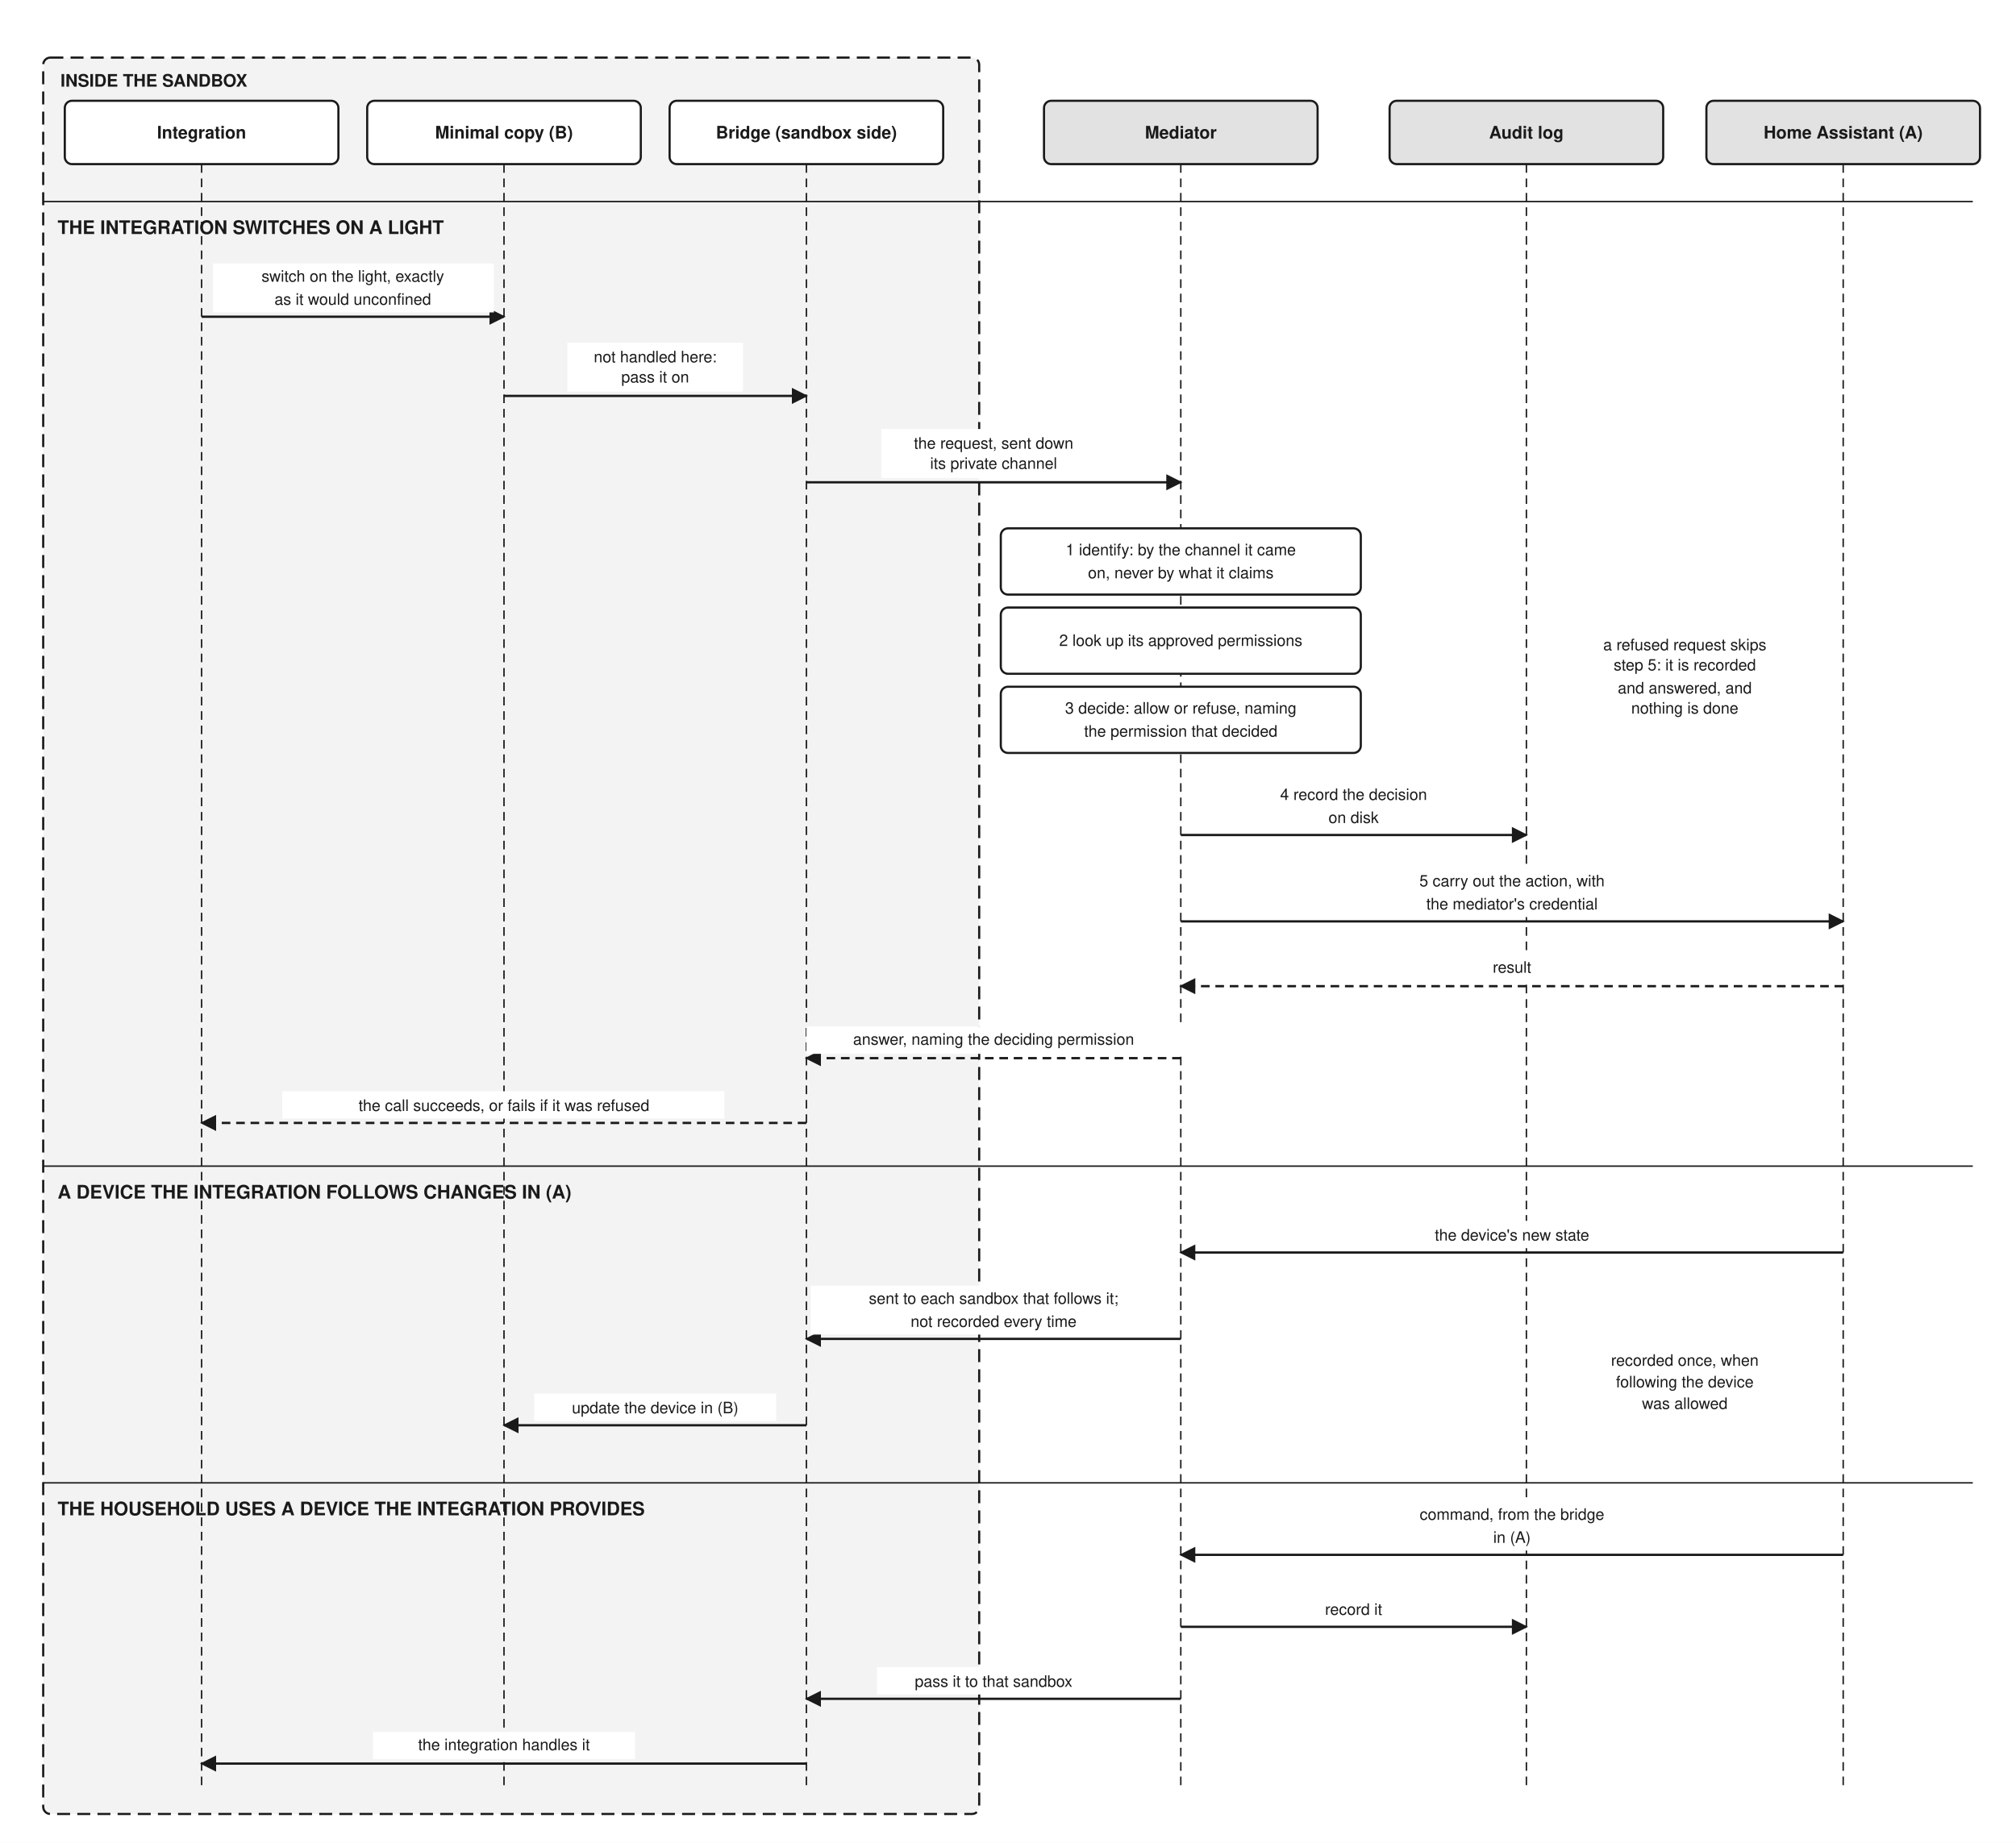
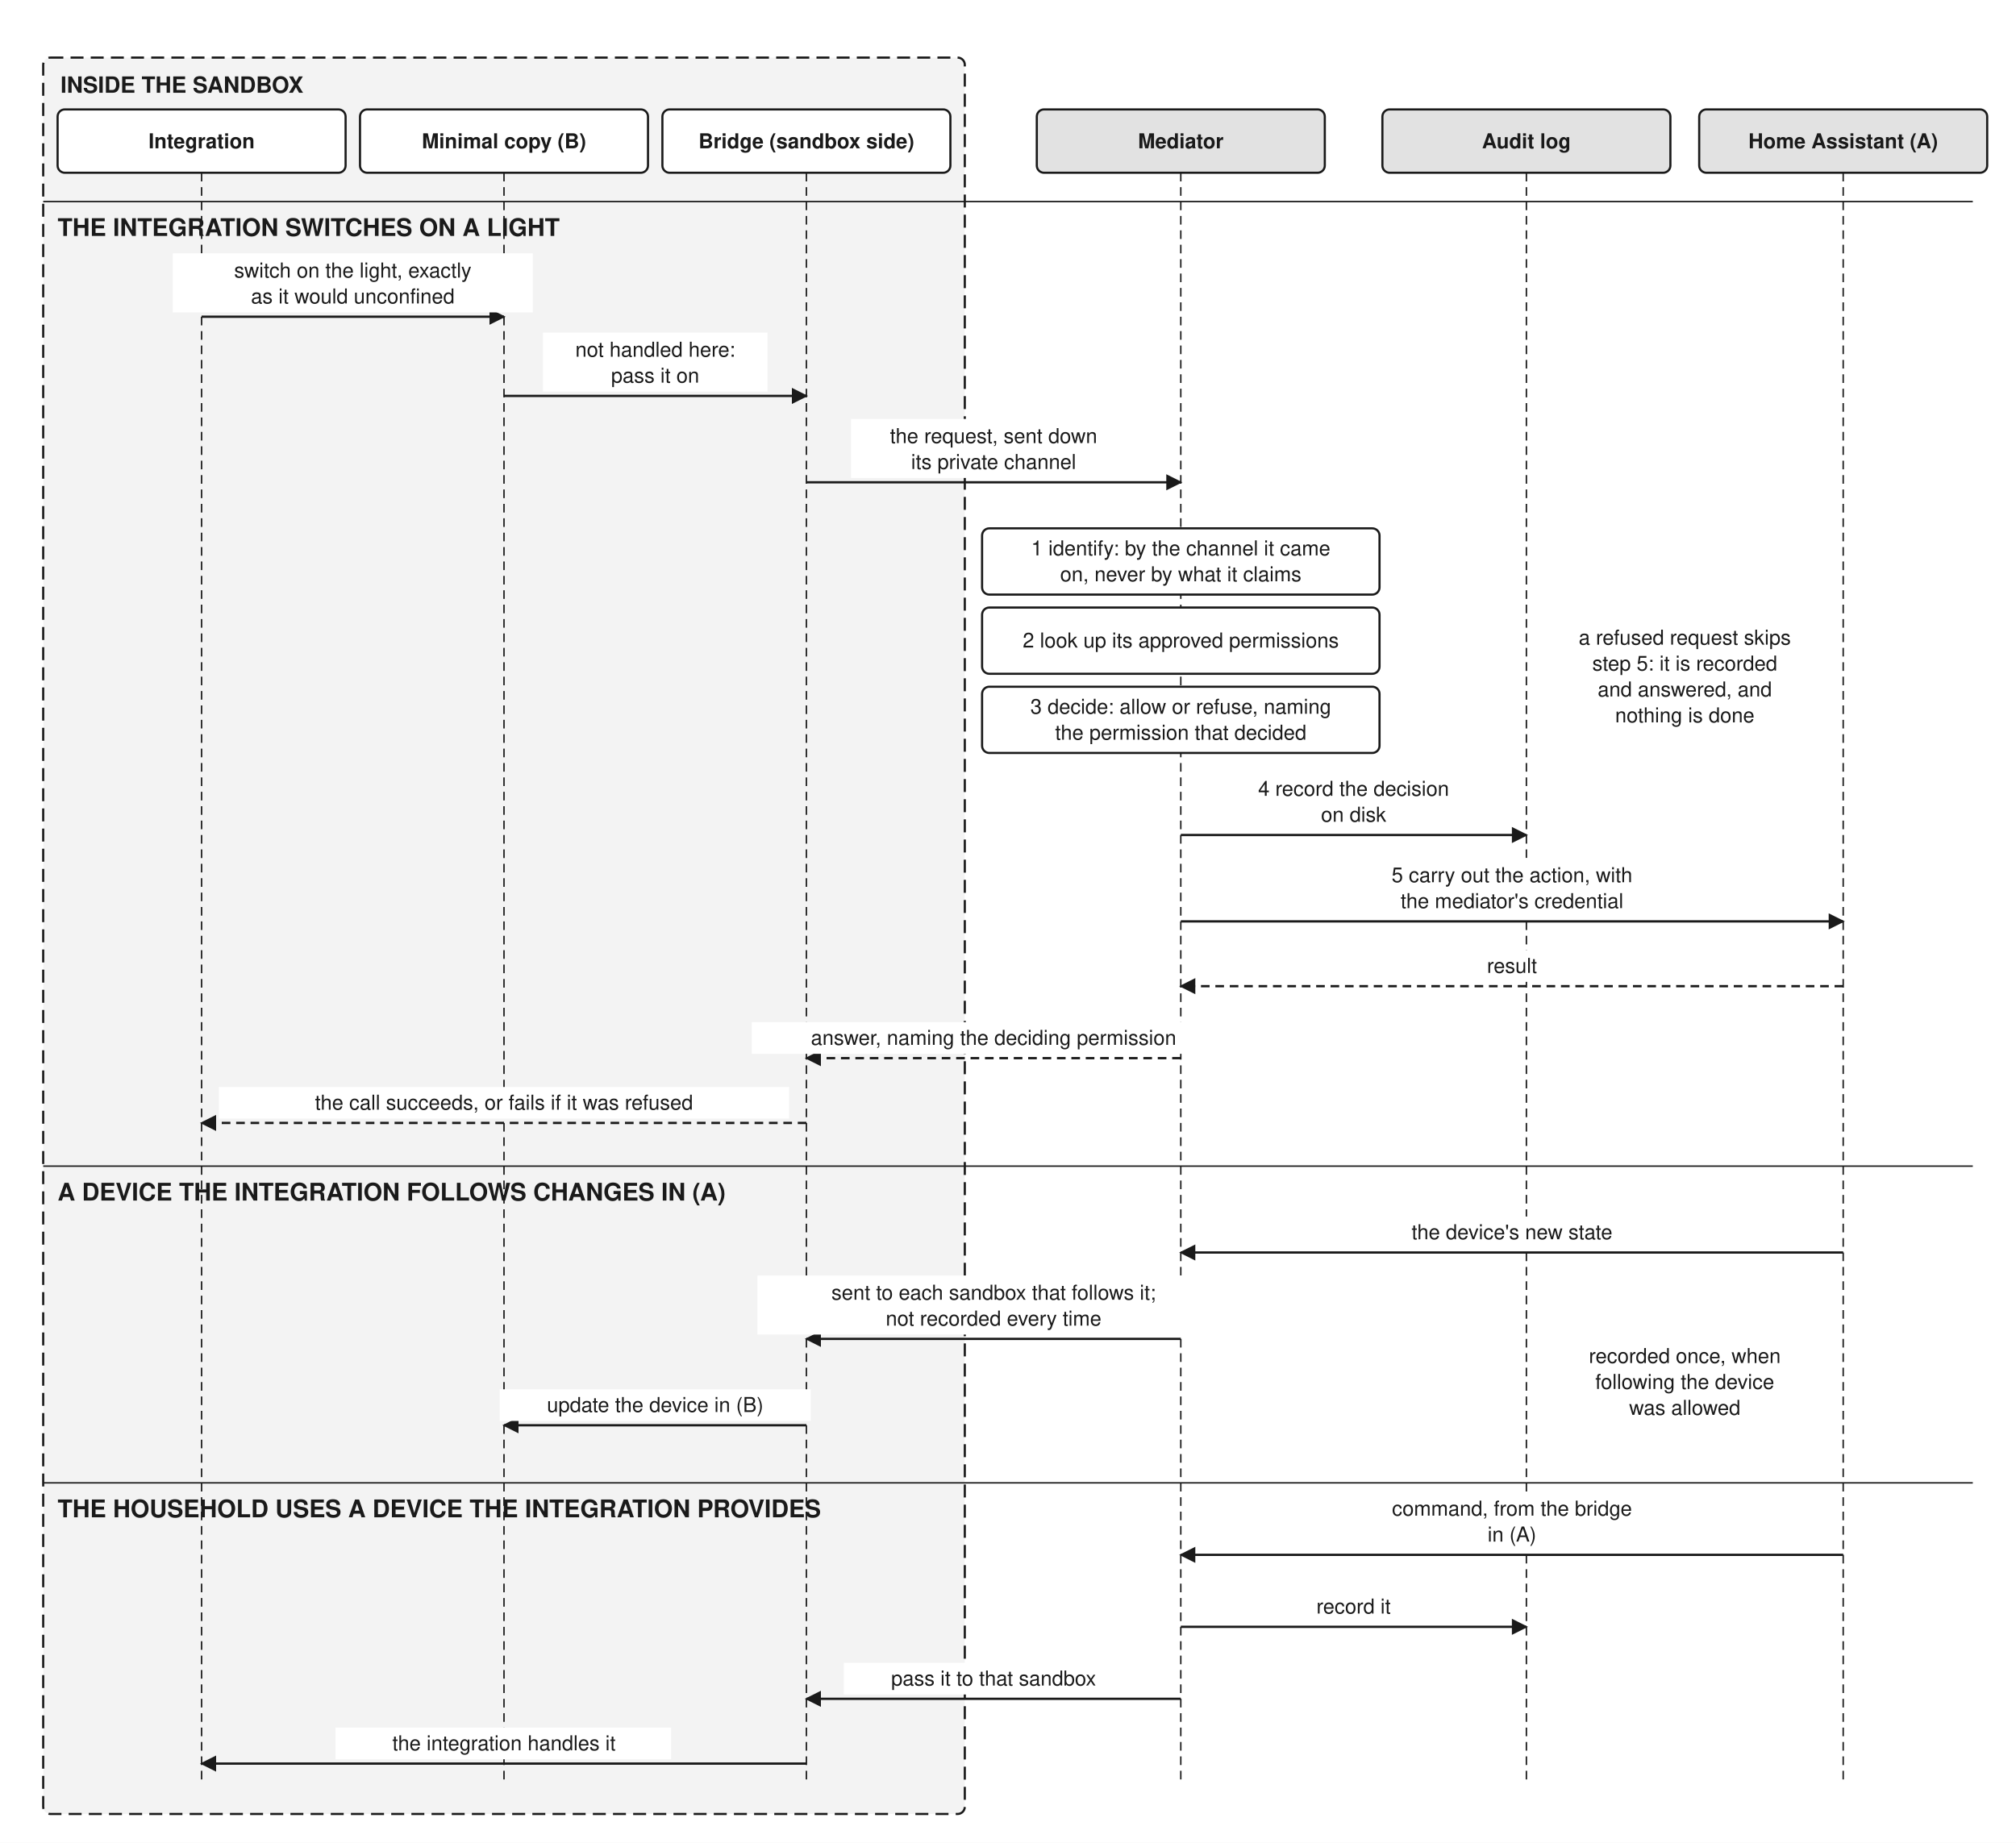
<svg xmlns="http://www.w3.org/2000/svg" width="1400" height="1280" viewBox="0 0 1400 1280">
  <rect width="100%" height="100%" fill="#ffffff" />
  <defs>
    <marker id="ar" viewBox="0 0 10 10" refX="9" refY="5" markerWidth="7" markerHeight="7" orient="auto-start-reverse">
      <path d="M0,0 L10,5 L0,10 z" fill="#1a1a1a" />
    </marker>
  </defs>
-   <rect x="30" y="40" width="650" height="1220" rx="5" fill="#f3f3f3" stroke="#1a1a1a" stroke-width="1.5" stroke-dasharray="9 5" />
-   <text x="42" y="56" font-size="12" font-family="Helvetica,Arial,sans-serif" font-weight="bold" fill="#1a1a1a" text-anchor="start" dominant-baseline="middle">INSIDE THE SANDBOX</text>
-   <rect x="45" y="70" width="190" height="44" rx="5" fill="#ffffff" stroke="#1a1a1a" stroke-width="1.5" />
-   <text x="140" y="92" font-size="12" font-family="Helvetica,Arial,sans-serif" font-weight="bold" fill="#1a1a1a" text-anchor="middle" dominant-baseline="middle">Integration</text>
-   <path d="M 140,114 L 140,1240" fill="none" stroke="#1a1a1a" stroke-width="1" stroke-dasharray="6 4" />
-   <rect x="255" y="70" width="190" height="44" rx="5" fill="#ffffff" stroke="#1a1a1a" stroke-width="1.5" />
-   <text x="350" y="92" font-size="12" font-family="Helvetica,Arial,sans-serif" font-weight="bold" fill="#1a1a1a" text-anchor="middle" dominant-baseline="middle">Minimal copy (B)</text>
-   <path d="M 350,114 L 350,1240" fill="none" stroke="#1a1a1a" stroke-width="1" stroke-dasharray="6 4" />
-   <rect x="465" y="70" width="190" height="44" rx="5" fill="#ffffff" stroke="#1a1a1a" stroke-width="1.5" />
-   <text x="560" y="92" font-size="12" font-family="Helvetica,Arial,sans-serif" font-weight="bold" fill="#1a1a1a" text-anchor="middle" dominant-baseline="middle">Bridge (sandbox side)</text>
-   <path d="M 560,114 L 560,1240" fill="none" stroke="#1a1a1a" stroke-width="1" stroke-dasharray="6 4" />
-   <rect x="725" y="70" width="190" height="44" rx="5" fill="#e2e2e2" stroke="#1a1a1a" stroke-width="1.5" />
-   <text x="820" y="92" font-size="12" font-family="Helvetica,Arial,sans-serif" font-weight="bold" fill="#1a1a1a" text-anchor="middle" dominant-baseline="middle">Mediator</text>
-   <path d="M 820,114 L 820,1240" fill="none" stroke="#1a1a1a" stroke-width="1" stroke-dasharray="6 4" />
-   <rect x="965" y="70" width="190" height="44" rx="5" fill="#e2e2e2" stroke="#1a1a1a" stroke-width="1.5" />
-   <text x="1060" y="92" font-size="12" font-family="Helvetica,Arial,sans-serif" font-weight="bold" fill="#1a1a1a" text-anchor="middle" dominant-baseline="middle">Audit log</text>
-   <path d="M 1060,114 L 1060,1240" fill="none" stroke="#1a1a1a" stroke-width="1" stroke-dasharray="6 4" />
-   <rect x="1185" y="70" width="190" height="44" rx="5" fill="#e2e2e2" stroke="#1a1a1a" stroke-width="1.5" />
-   <text x="1280" y="92" font-size="12" font-family="Helvetica,Arial,sans-serif" font-weight="bold" fill="#1a1a1a" text-anchor="middle" dominant-baseline="middle">Home Assistant (A)</text>
-   <path d="M 1280,114 L 1280,1240" fill="none" stroke="#1a1a1a" stroke-width="1" stroke-dasharray="6 4" />
+   <rect x="30" y="40" width="640" height="1220" rx="5" fill="#f3f3f3" stroke="#1a1a1a" stroke-width="1.5" stroke-dasharray="9 5" />
+   <text x="42" y="59" font-size="15.6" font-family="Helvetica,Arial,sans-serif" font-weight="bold" fill="#1a1a1a" text-anchor="start" dominant-baseline="middle">INSIDE THE SANDBOX</text>
+   <rect x="40" y="76" width="200" height="44" rx="5" fill="#ffffff" stroke="#1a1a1a" stroke-width="1.5" />
+   <text x="140" y="98" font-size="14.3" font-family="Helvetica,Arial,sans-serif" font-weight="bold" fill="#1a1a1a" text-anchor="middle" dominant-baseline="middle">Integration</text>
+   <path d="M 140,120 L 140,1240" fill="none" stroke="#1a1a1a" stroke-width="1" stroke-dasharray="6 4" />
+   <rect x="250" y="76" width="200" height="44" rx="5" fill="#ffffff" stroke="#1a1a1a" stroke-width="1.5" />
+   <text x="350" y="98" font-size="14.3" font-family="Helvetica,Arial,sans-serif" font-weight="bold" fill="#1a1a1a" text-anchor="middle" dominant-baseline="middle">Minimal copy (B)</text>
+   <path d="M 350,120 L 350,1240" fill="none" stroke="#1a1a1a" stroke-width="1" stroke-dasharray="6 4" />
+   <rect x="460" y="76" width="200" height="44" rx="5" fill="#ffffff" stroke="#1a1a1a" stroke-width="1.5" />
+   <text x="560" y="98" font-size="14.3" font-family="Helvetica,Arial,sans-serif" font-weight="bold" fill="#1a1a1a" text-anchor="middle" dominant-baseline="middle">Bridge (sandbox side)</text>
+   <path d="M 560,120 L 560,1240" fill="none" stroke="#1a1a1a" stroke-width="1" stroke-dasharray="6 4" />
+   <rect x="720" y="76" width="200" height="44" rx="5" fill="#e2e2e2" stroke="#1a1a1a" stroke-width="1.5" />
+   <text x="820" y="98" font-size="14.3" font-family="Helvetica,Arial,sans-serif" font-weight="bold" fill="#1a1a1a" text-anchor="middle" dominant-baseline="middle">Mediator</text>
+   <path d="M 820,120 L 820,1240" fill="none" stroke="#1a1a1a" stroke-width="1" stroke-dasharray="6 4" />
+   <rect x="960" y="76" width="200" height="44" rx="5" fill="#e2e2e2" stroke="#1a1a1a" stroke-width="1.5" />
+   <text x="1060" y="98" font-size="14.3" font-family="Helvetica,Arial,sans-serif" font-weight="bold" fill="#1a1a1a" text-anchor="middle" dominant-baseline="middle">Audit log</text>
+   <path d="M 1060,120 L 1060,1240" fill="none" stroke="#1a1a1a" stroke-width="1" stroke-dasharray="6 4" />
+   <rect x="1180" y="76" width="200" height="44" rx="5" fill="#e2e2e2" stroke="#1a1a1a" stroke-width="1.5" />
+   <text x="1280" y="98" font-size="14.3" font-family="Helvetica,Arial,sans-serif" font-weight="bold" fill="#1a1a1a" text-anchor="middle" dominant-baseline="middle">Home Assistant (A)</text>
+   <path d="M 1280,120 L 1280,1240" fill="none" stroke="#1a1a1a" stroke-width="1" stroke-dasharray="6 4" />
  <path d="M 30,140 L 1370,140" fill="none" stroke="#1a1a1a" stroke-width="1" />
-   <text x="40" y="158" font-size="13" font-family="Helvetica,Arial,sans-serif" font-weight="bold" fill="#1a1a1a" text-anchor="start" dominant-baseline="middle">THE INTEGRATION SWITCHES ON A LIGHT</text>
+   <text x="40" y="158" font-size="16.9" font-family="Helvetica,Arial,sans-serif" font-weight="bold" fill="#1a1a1a" text-anchor="start" dominant-baseline="middle">THE INTEGRATION SWITCHES ON A LIGHT</text>
  <path d="M 140,220 L 350,220" fill="none" stroke="#1a1a1a" stroke-width="1.6" marker-end="url(#ar)" />
-   <rect x="148" y="183" width="195" height="34" fill="#ffffff" />
-   <text x="245" y="192" font-size="11" font-family="Helvetica,Arial,sans-serif" font-weight="normal" fill="#1a1a1a" text-anchor="middle" dominant-baseline="middle">switch on the light, exactly</text>
-   <text x="245" y="208" font-size="11" font-family="Helvetica,Arial,sans-serif" font-weight="normal" fill="#1a1a1a" text-anchor="middle" dominant-baseline="middle">as it would unconfined</text>
+   <rect x="120" y="176" width="250" height="41" fill="#ffffff" />
+   <text x="245" y="188" font-size="14.3" font-family="Helvetica,Arial,sans-serif" font-weight="normal" fill="#1a1a1a" text-anchor="middle" dominant-baseline="middle">switch on the light, exactly</text>
+   <text x="245" y="206" font-size="14.3" font-family="Helvetica,Arial,sans-serif" font-weight="normal" fill="#1a1a1a" text-anchor="middle" dominant-baseline="middle">as it would unconfined</text>
  <path d="M 350,275 L 560,275" fill="none" stroke="#1a1a1a" stroke-width="1.6" marker-end="url(#ar)" />
-   <rect x="394" y="238" width="122" height="34" fill="#ffffff" />
-   <text x="455" y="248" font-size="11" font-family="Helvetica,Arial,sans-serif" font-weight="normal" fill="#1a1a1a" text-anchor="middle" dominant-baseline="middle">not handled here:</text>
-   <text x="455" y="262" font-size="11" font-family="Helvetica,Arial,sans-serif" font-weight="normal" fill="#1a1a1a" text-anchor="middle" dominant-baseline="middle">pass it on</text>
+   <rect x="377" y="231" width="156" height="41" fill="#ffffff" />
+   <text x="455" y="243" font-size="14.3" font-family="Helvetica,Arial,sans-serif" font-weight="normal" fill="#1a1a1a" text-anchor="middle" dominant-baseline="middle">not handled here:</text>
+   <text x="455" y="261" font-size="14.3" font-family="Helvetica,Arial,sans-serif" font-weight="normal" fill="#1a1a1a" text-anchor="middle" dominant-baseline="middle">pass it on</text>
  <path d="M 560,335 L 820,335" fill="none" stroke="#1a1a1a" stroke-width="1.6" marker-end="url(#ar)" />
-   <rect x="612" y="298" width="155" height="34" fill="#ffffff" />
-   <text x="690" y="308" font-size="11" font-family="Helvetica,Arial,sans-serif" font-weight="normal" fill="#1a1a1a" text-anchor="middle" dominant-baseline="middle">the request, sent down</text>
-   <text x="690" y="322" font-size="11" font-family="Helvetica,Arial,sans-serif" font-weight="normal" fill="#1a1a1a" text-anchor="middle" dominant-baseline="middle">its private channel</text>
-   <rect x="695" y="367.0" width="250" height="46" rx="5" fill="#ffffff" stroke="#1a1a1a" stroke-width="1.5" />
-   <text x="820" y="382" font-size="11" font-family="Helvetica,Arial,sans-serif" font-weight="normal" fill="#1a1a1a" text-anchor="middle" dominant-baseline="middle">1  identify: by the channel it came</text>
-   <text x="820" y="398" font-size="11" font-family="Helvetica,Arial,sans-serif" font-weight="normal" fill="#1a1a1a" text-anchor="middle" dominant-baseline="middle">on, never by what it claims</text>
-   <rect x="695" y="422.0" width="250" height="46" rx="5" fill="#ffffff" stroke="#1a1a1a" stroke-width="1.5" />
-   <text x="820" y="445" font-size="11" font-family="Helvetica,Arial,sans-serif" font-weight="normal" fill="#1a1a1a" text-anchor="middle" dominant-baseline="middle">2  look up its approved permissions</text>
-   <rect x="695" y="477.0" width="250" height="46" rx="5" fill="#ffffff" stroke="#1a1a1a" stroke-width="1.5" />
-   <text x="820" y="492" font-size="11" font-family="Helvetica,Arial,sans-serif" font-weight="normal" fill="#1a1a1a" text-anchor="middle" dominant-baseline="middle">3  decide: allow or refuse, naming</text>
-   <text x="820" y="508" font-size="11" font-family="Helvetica,Arial,sans-serif" font-weight="normal" fill="#1a1a1a" text-anchor="middle" dominant-baseline="middle">the permission that decided</text>
+   <rect x="591" y="291" width="199" height="41" fill="#ffffff" />
+   <text x="690" y="303" font-size="14.3" font-family="Helvetica,Arial,sans-serif" font-weight="normal" fill="#1a1a1a" text-anchor="middle" dominant-baseline="middle">the request, sent down</text>
+   <text x="690" y="321" font-size="14.3" font-family="Helvetica,Arial,sans-serif" font-weight="normal" fill="#1a1a1a" text-anchor="middle" dominant-baseline="middle">its private channel</text>
+   <rect x="682" y="367.0" width="276" height="46" rx="5" fill="#ffffff" stroke="#1a1a1a" stroke-width="1.5" />
+   <text x="820" y="381" font-size="14.3" font-family="Helvetica,Arial,sans-serif" font-weight="normal" fill="#1a1a1a" text-anchor="middle" dominant-baseline="middle">1  identify: by the channel it came</text>
+   <text x="820" y="399" font-size="14.3" font-family="Helvetica,Arial,sans-serif" font-weight="normal" fill="#1a1a1a" text-anchor="middle" dominant-baseline="middle">on, never by what it claims</text>
+   <rect x="682" y="422.0" width="276" height="46" rx="5" fill="#ffffff" stroke="#1a1a1a" stroke-width="1.5" />
+   <text x="820" y="445" font-size="14.3" font-family="Helvetica,Arial,sans-serif" font-weight="normal" fill="#1a1a1a" text-anchor="middle" dominant-baseline="middle">2  look up its approved permissions</text>
+   <rect x="682" y="477.0" width="276" height="46" rx="5" fill="#ffffff" stroke="#1a1a1a" stroke-width="1.5" />
+   <text x="820" y="491" font-size="14.3" font-family="Helvetica,Arial,sans-serif" font-weight="normal" fill="#1a1a1a" text-anchor="middle" dominant-baseline="middle">3  decide: allow or refuse, naming</text>
+   <text x="820" y="509" font-size="14.3" font-family="Helvetica,Arial,sans-serif" font-weight="normal" fill="#1a1a1a" text-anchor="middle" dominant-baseline="middle">the permission that decided</text>
  <path d="M 820,580 L 1060,580" fill="none" stroke="#1a1a1a" stroke-width="1.6" marker-end="url(#ar)" />
-   <rect x="862" y="543" width="155" height="34" fill="#ffffff" />
-   <text x="940" y="552" font-size="11" font-family="Helvetica,Arial,sans-serif" font-weight="normal" fill="#1a1a1a" text-anchor="middle" dominant-baseline="middle">4  record the decision</text>
-   <text x="940" y="568" font-size="11" font-family="Helvetica,Arial,sans-serif" font-weight="normal" fill="#1a1a1a" text-anchor="middle" dominant-baseline="middle">on disk</text>
+   <rect x="841" y="536" width="199" height="41" fill="#ffffff" />
+   <text x="940" y="548" font-size="14.3" font-family="Helvetica,Arial,sans-serif" font-weight="normal" fill="#1a1a1a" text-anchor="middle" dominant-baseline="middle">4  record the decision</text>
+   <text x="940" y="566" font-size="14.3" font-family="Helvetica,Arial,sans-serif" font-weight="normal" fill="#1a1a1a" text-anchor="middle" dominant-baseline="middle">on disk</text>
  <path d="M 820,640 L 1280,640" fill="none" stroke="#1a1a1a" stroke-width="1.6" marker-end="url(#ar)" />
-   <rect x="949" y="603" width="201" height="34" fill="#ffffff" />
-   <text x="1050" y="612" font-size="11" font-family="Helvetica,Arial,sans-serif" font-weight="normal" fill="#1a1a1a" text-anchor="middle" dominant-baseline="middle">5  carry out the action, with</text>
-   <text x="1050" y="628" font-size="11" font-family="Helvetica,Arial,sans-serif" font-weight="normal" fill="#1a1a1a" text-anchor="middle" dominant-baseline="middle">the mediator's credential</text>
+   <rect x="921" y="596" width="259" height="41" fill="#ffffff" />
+   <text x="1050" y="608" font-size="14.3" font-family="Helvetica,Arial,sans-serif" font-weight="normal" fill="#1a1a1a" text-anchor="middle" dominant-baseline="middle">5  carry out the action, with</text>
+   <text x="1050" y="626" font-size="14.3" font-family="Helvetica,Arial,sans-serif" font-weight="normal" fill="#1a1a1a" text-anchor="middle" dominant-baseline="middle">the mediator's credential</text>
  <path d="M 1280,685 L 820,685" fill="none" stroke="#1a1a1a" stroke-width="1.6" stroke-dasharray="6 4" marker-end="url(#ar)" />
-   <rect x="1025" y="663" width="50" height="19" fill="#ffffff" />
-   <text x="1050" y="672" font-size="11" font-family="Helvetica,Arial,sans-serif" font-weight="normal" fill="#1a1a1a" text-anchor="middle" dominant-baseline="middle">result</text>
+   <rect x="1019" y="660" width="61" height="22" fill="#ffffff" />
+   <text x="1050" y="671" font-size="14.3" font-family="Helvetica,Arial,sans-serif" font-weight="normal" fill="#1a1a1a" text-anchor="middle" dominant-baseline="middle">result</text>
  <path d="M 820,735 L 560,735" fill="none" stroke="#1a1a1a" stroke-width="1.6" stroke-dasharray="6 4" marker-end="url(#ar)" />
-   <rect x="560" y="713" width="261" height="19" fill="#ffffff" />
-   <text x="690" y="722" font-size="11" font-family="Helvetica,Arial,sans-serif" font-weight="normal" fill="#1a1a1a" text-anchor="middle" dominant-baseline="middle">answer, naming the deciding permission</text>
+   <rect x="522" y="710" width="336" height="22" fill="#ffffff" />
+   <text x="690" y="721" font-size="14.3" font-family="Helvetica,Arial,sans-serif" font-weight="normal" fill="#1a1a1a" text-anchor="middle" dominant-baseline="middle">answer, naming the deciding permission</text>
  <path d="M 560,780 L 140,780" fill="none" stroke="#1a1a1a" stroke-width="1.6" stroke-dasharray="6 4" marker-end="url(#ar)" />
-   <rect x="196" y="758" width="307" height="19" fill="#ffffff" />
-   <text x="350" y="768" font-size="11" font-family="Helvetica,Arial,sans-serif" font-weight="normal" fill="#1a1a1a" text-anchor="middle" dominant-baseline="middle">the call succeeds, or fails if it was refused</text>
-   <rect x="1089" y="438" width="162" height="64" fill="#ffffff" />
-   <text x="1170" y="448" font-size="11" font-family="Helvetica,Arial,sans-serif" font-weight="normal" fill="#1a1a1a" text-anchor="middle" dominant-baseline="middle">a refused request skips</text>
-   <text x="1170" y="462" font-size="11" font-family="Helvetica,Arial,sans-serif" font-weight="normal" fill="#1a1a1a" text-anchor="middle" dominant-baseline="middle">step 5: it is recorded</text>
-   <text x="1170" y="478" font-size="11" font-family="Helvetica,Arial,sans-serif" font-weight="normal" fill="#1a1a1a" text-anchor="middle" dominant-baseline="middle">and answered, and</text>
-   <text x="1170" y="492" font-size="11" font-family="Helvetica,Arial,sans-serif" font-weight="normal" fill="#1a1a1a" text-anchor="middle" dominant-baseline="middle">nothing is done</text>
+   <rect x="152" y="755" width="396" height="22" fill="#ffffff" />
+   <text x="350" y="766" font-size="14.3" font-family="Helvetica,Arial,sans-serif" font-weight="normal" fill="#1a1a1a" text-anchor="middle" dominant-baseline="middle">the call succeeds, or fails if it was refused</text>
+   <rect x="1066" y="431" width="207" height="77" fill="#ffffff" />
+   <text x="1170" y="443" font-size="14.3" font-family="Helvetica,Arial,sans-serif" font-weight="normal" fill="#1a1a1a" text-anchor="middle" dominant-baseline="middle">a refused request skips</text>
+   <text x="1170" y="461" font-size="14.3" font-family="Helvetica,Arial,sans-serif" font-weight="normal" fill="#1a1a1a" text-anchor="middle" dominant-baseline="middle">step 5: it is recorded</text>
+   <text x="1170" y="479" font-size="14.3" font-family="Helvetica,Arial,sans-serif" font-weight="normal" fill="#1a1a1a" text-anchor="middle" dominant-baseline="middle">and answered, and</text>
+   <text x="1170" y="497" font-size="14.3" font-family="Helvetica,Arial,sans-serif" font-weight="normal" fill="#1a1a1a" text-anchor="middle" dominant-baseline="middle">nothing is done</text>
  <path d="M 30,810 L 1370,810" fill="none" stroke="#1a1a1a" stroke-width="1" />
-   <text x="40" y="828" font-size="13" font-family="Helvetica,Arial,sans-serif" font-weight="bold" fill="#1a1a1a" text-anchor="start" dominant-baseline="middle">A DEVICE THE INTEGRATION FOLLOWS CHANGES IN (A)</text>
+   <text x="40" y="828" font-size="16.9" font-family="Helvetica,Arial,sans-serif" font-weight="bold" fill="#1a1a1a" text-anchor="start" dominant-baseline="middle">A DEVICE THE INTEGRATION FOLLOWS CHANGES IN (A)</text>
  <path d="M 1280,870 L 820,870" fill="none" stroke="#1a1a1a" stroke-width="1.6" marker-end="url(#ar)" />
-   <rect x="972" y="848" width="155" height="19" fill="#ffffff" />
-   <text x="1050" y="858" font-size="11" font-family="Helvetica,Arial,sans-serif" font-weight="normal" fill="#1a1a1a" text-anchor="middle" dominant-baseline="middle">the device's new state</text>
+   <rect x="951" y="845" width="199" height="22" fill="#ffffff" />
+   <text x="1050" y="856" font-size="14.3" font-family="Helvetica,Arial,sans-serif" font-weight="normal" fill="#1a1a1a" text-anchor="middle" dominant-baseline="middle">the device's new state</text>
  <path d="M 820,930 L 560,930" fill="none" stroke="#1a1a1a" stroke-width="1.6" marker-end="url(#ar)" />
-   <rect x="563" y="893" width="254" height="34" fill="#ffffff" />
-   <text x="690" y="902" font-size="11" font-family="Helvetica,Arial,sans-serif" font-weight="normal" fill="#1a1a1a" text-anchor="middle" dominant-baseline="middle">sent to each sandbox that follows it;</text>
-   <text x="690" y="918" font-size="11" font-family="Helvetica,Arial,sans-serif" font-weight="normal" fill="#1a1a1a" text-anchor="middle" dominant-baseline="middle">not recorded every time</text>
+   <rect x="526" y="886" width="327" height="41" fill="#ffffff" />
+   <text x="690" y="898" font-size="14.3" font-family="Helvetica,Arial,sans-serif" font-weight="normal" fill="#1a1a1a" text-anchor="middle" dominant-baseline="middle">sent to each sandbox that follows it;</text>
+   <text x="690" y="916" font-size="14.3" font-family="Helvetica,Arial,sans-serif" font-weight="normal" fill="#1a1a1a" text-anchor="middle" dominant-baseline="middle">not recorded every time</text>
  <path d="M 560,990 L 350,990" fill="none" stroke="#1a1a1a" stroke-width="1.6" marker-end="url(#ar)" />
-   <rect x="371" y="968" width="168" height="19" fill="#ffffff" />
-   <text x="455" y="978" font-size="11" font-family="Helvetica,Arial,sans-serif" font-weight="normal" fill="#1a1a1a" text-anchor="middle" dominant-baseline="middle">update the device in (B)</text>
-   <rect x="1099" y="936" width="142" height="49" fill="#ffffff" />
-   <text x="1170" y="945" font-size="11" font-family="Helvetica,Arial,sans-serif" font-weight="normal" fill="#1a1a1a" text-anchor="middle" dominant-baseline="middle">recorded once, when</text>
-   <text x="1170" y="960" font-size="11" font-family="Helvetica,Arial,sans-serif" font-weight="normal" fill="#1a1a1a" text-anchor="middle" dominant-baseline="middle">following the device</text>
-   <text x="1170" y="975" font-size="11" font-family="Helvetica,Arial,sans-serif" font-weight="normal" fill="#1a1a1a" text-anchor="middle" dominant-baseline="middle">was allowed</text>
+   <rect x="347" y="965" width="216" height="22" fill="#ffffff" />
+   <text x="455" y="976" font-size="14.3" font-family="Helvetica,Arial,sans-serif" font-weight="normal" fill="#1a1a1a" text-anchor="middle" dominant-baseline="middle">update the device in (B)</text>
+   <rect x="1079" y="931" width="182" height="59" fill="#ffffff" />
+   <text x="1170" y="942" font-size="14.3" font-family="Helvetica,Arial,sans-serif" font-weight="normal" fill="#1a1a1a" text-anchor="middle" dominant-baseline="middle">recorded once, when</text>
+   <text x="1170" y="960" font-size="14.3" font-family="Helvetica,Arial,sans-serif" font-weight="normal" fill="#1a1a1a" text-anchor="middle" dominant-baseline="middle">following the device</text>
+   <text x="1170" y="978" font-size="14.3" font-family="Helvetica,Arial,sans-serif" font-weight="normal" fill="#1a1a1a" text-anchor="middle" dominant-baseline="middle">was allowed</text>
  <path d="M 30,1030 L 1370,1030" fill="none" stroke="#1a1a1a" stroke-width="1" />
-   <text x="40" y="1048" font-size="13" font-family="Helvetica,Arial,sans-serif" font-weight="bold" fill="#1a1a1a" text-anchor="start" dominant-baseline="middle">THE HOUSEHOLD USES A DEVICE THE INTEGRATION PROVIDES</text>
+   <text x="40" y="1048" font-size="16.9" font-family="Helvetica,Arial,sans-serif" font-weight="bold" fill="#1a1a1a" text-anchor="start" dominant-baseline="middle">THE HOUSEHOLD USES A DEVICE THE INTEGRATION PROVIDES</text>
  <path d="M 1280,1080 L 820,1080" fill="none" stroke="#1a1a1a" stroke-width="1.6" marker-end="url(#ar)" />
-   <rect x="966" y="1043" width="168" height="34" fill="#ffffff" />
-   <text x="1050" y="1052" font-size="11" font-family="Helvetica,Arial,sans-serif" font-weight="normal" fill="#1a1a1a" text-anchor="middle" dominant-baseline="middle">command, from the bridge</text>
-   <text x="1050" y="1068" font-size="11" font-family="Helvetica,Arial,sans-serif" font-weight="normal" fill="#1a1a1a" text-anchor="middle" dominant-baseline="middle">in (A)</text>
+   <rect x="942" y="1036" width="216" height="41" fill="#ffffff" />
+   <text x="1050" y="1048" font-size="14.3" font-family="Helvetica,Arial,sans-serif" font-weight="normal" fill="#1a1a1a" text-anchor="middle" dominant-baseline="middle">command, from the bridge</text>
+   <text x="1050" y="1066" font-size="14.3" font-family="Helvetica,Arial,sans-serif" font-weight="normal" fill="#1a1a1a" text-anchor="middle" dominant-baseline="middle">in (A)</text>
  <path d="M 820,1130 L 1060,1130" fill="none" stroke="#1a1a1a" stroke-width="1.6" marker-end="url(#ar)" />
-   <rect x="905" y="1108" width="69" height="19" fill="#ffffff" />
-   <text x="940" y="1118" font-size="11" font-family="Helvetica,Arial,sans-serif" font-weight="normal" fill="#1a1a1a" text-anchor="middle" dominant-baseline="middle">record it</text>
+   <rect x="896" y="1105" width="87" height="22" fill="#ffffff" />
+   <text x="940" y="1116" font-size="14.3" font-family="Helvetica,Arial,sans-serif" font-weight="normal" fill="#1a1a1a" text-anchor="middle" dominant-baseline="middle">record it</text>
  <path d="M 820,1180 L 560,1180" fill="none" stroke="#1a1a1a" stroke-width="1.6" marker-end="url(#ar)" />
-   <rect x="609" y="1158" width="162" height="19" fill="#ffffff" />
-   <text x="690" y="1168" font-size="11" font-family="Helvetica,Arial,sans-serif" font-weight="normal" fill="#1a1a1a" text-anchor="middle" dominant-baseline="middle">pass it to that sandbox</text>
+   <rect x="586" y="1155" width="207" height="22" fill="#ffffff" />
+   <text x="690" y="1166" font-size="14.3" font-family="Helvetica,Arial,sans-serif" font-weight="normal" fill="#1a1a1a" text-anchor="middle" dominant-baseline="middle">pass it to that sandbox</text>
  <path d="M 560,1225 L 140,1225" fill="none" stroke="#1a1a1a" stroke-width="1.6" marker-end="url(#ar)" />
-   <rect x="259" y="1203" width="182" height="19" fill="#ffffff" />
-   <text x="350" y="1212" font-size="11" font-family="Helvetica,Arial,sans-serif" font-weight="normal" fill="#1a1a1a" text-anchor="middle" dominant-baseline="middle">the integration handles it</text>
+   <rect x="233" y="1200" width="233" height="22" fill="#ffffff" />
+   <text x="350" y="1211" font-size="14.3" font-family="Helvetica,Arial,sans-serif" font-weight="normal" fill="#1a1a1a" text-anchor="middle" dominant-baseline="middle">the integration handles it</text>
</svg>
